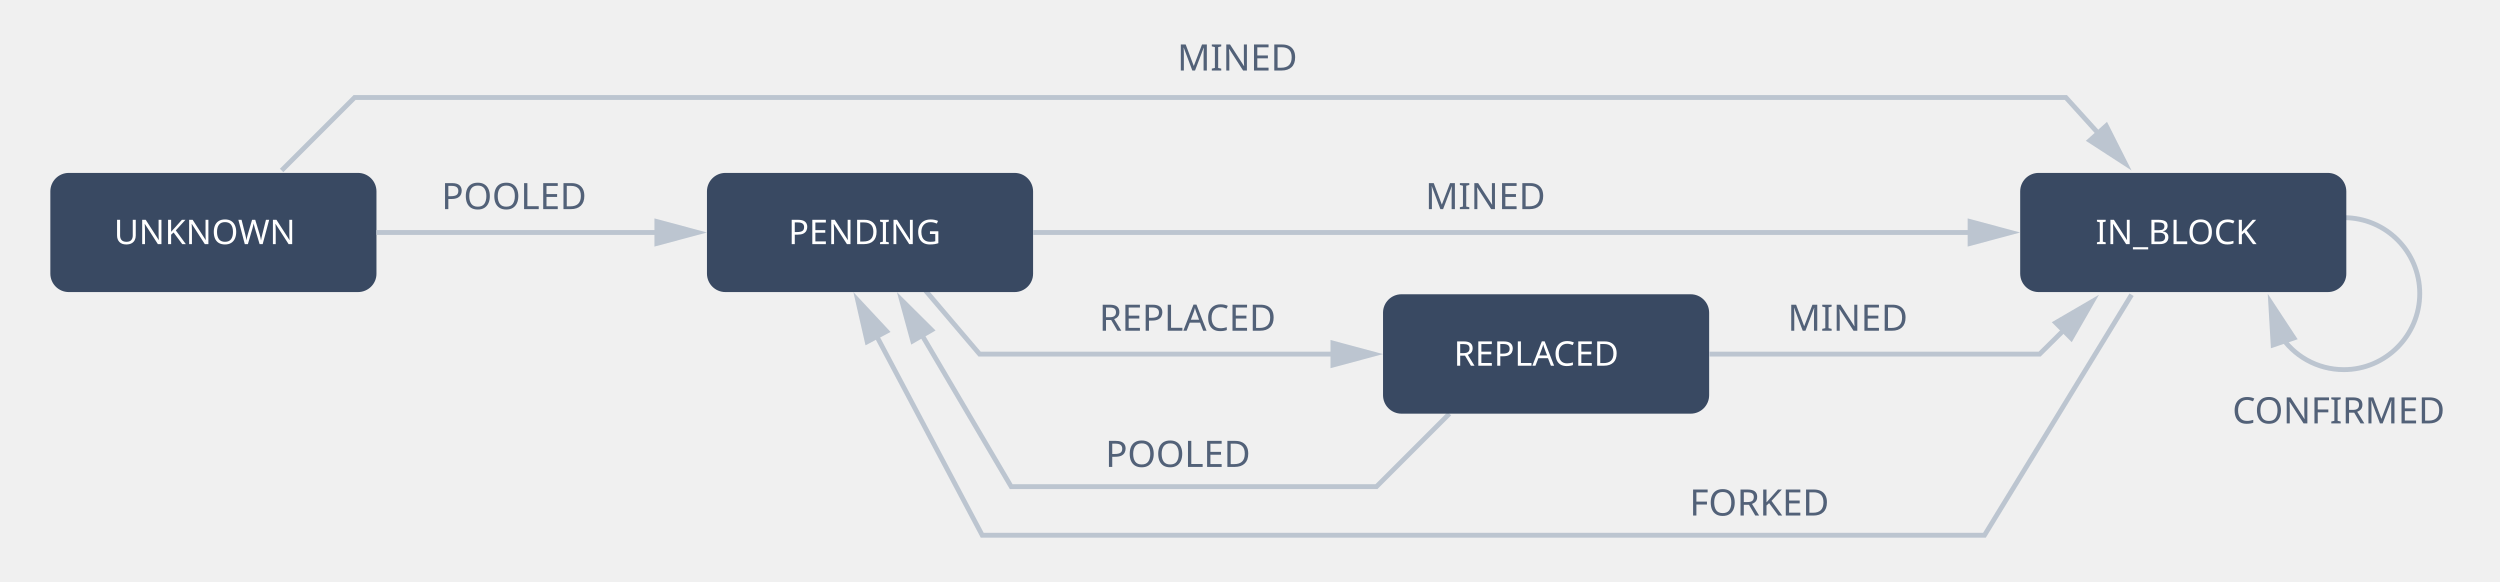
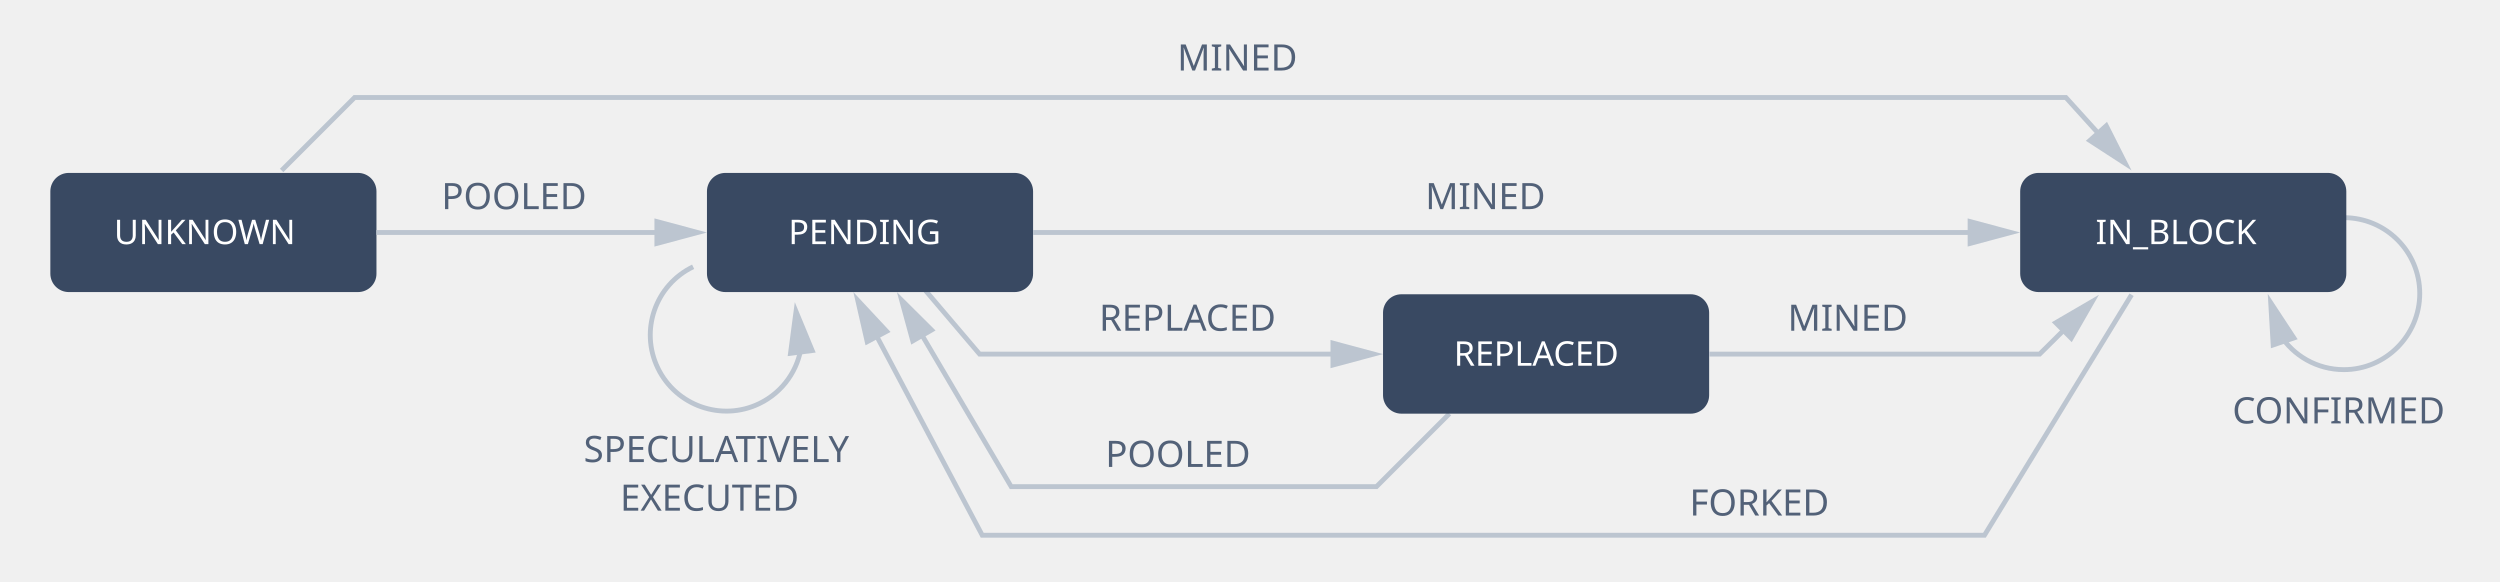
- <svg xmlns="http://www.w3.org/2000/svg" version="1.1" id="Calque_1" x="0px" y="0px" viewBox="0 0 1028 239" style="enable-background:new 0 0 1028 239;" xml:space="preserve">
-   <style type="text/css">
+ <svg xmlns="http://www.w3.org/2000/svg" xmlns:xlink="http://www.w3.org/1999/xlink" version="1.1" id="Calque_1" x="0px" y="0px" viewBox="0 0 1028 239" style="enable-background:new 0 0 1028 239;" xml:space="preserve">
+   <defs id="defs119">
+     <clipPath clipPathUnits="userSpaceOnUse" id="clipPath3846">
+       <use x="0" y="0" xlink:href="#g3842" id="use3848" width="100%" height="100%" />
+     </clipPath>
+   </defs>
+   <style type="text/css" id="style2">
	.st0{fill:none;stroke:#BCC5D0;stroke-width:2;stroke-miterlimit:10;}
	.st1{fill:#BCC5D0;}
	.st2{fill:#394962;}
	.st3{fill:#FFFFFF;}
	.st4{font-family:'Lato-Bold';}
	.st5{font-size:14px;}
	.st6{fill:#526178;}
	.st7{font-size:15px;}
</style>
-   <g>
-     <g>
-       <polyline class="st0" points="551,145.6 402.8,145.6 380.6,119.5   " />
-       <g>
-         <polygon class="st1" points="547.1,139.8 568.7,145.6 547.1,151.4    " />
+   <g id="g12">
+     <g id="g10">
+       <polyline class="st0" points="551,145.6 402.8,145.6 380.6,119.5   " id="polyline4" />
+       <g id="g8">
+         <polygon class="st1" points="547.1,139.8 568.7,145.6 547.1,151.4    " id="polygon6" />
      </g>
    </g>
  </g>
-   <g>
-     <g>
-       <path class="st0" d="M963.8,89.5c17.3,0,31.2,14,31.2,31.2S981,152,963.8,152c-11,0-20.7-5.7-26.2-14.3" />
-       <g>
-         <polygon class="st1" points="944.8,139.5 932.5,120.8 933.8,143.2    " />
+   <g id="g22">
+     <g id="g20">
+       <path class="st0" d="M963.8,89.5c17.3,0,31.2,14,31.2,31.2S981,152,963.8,152c-11,0-20.7-5.7-26.2-14.3" id="path14" />
+       <g id="g18">
+         <polygon class="st1" points="944.8,139.5 932.5,120.8 933.8,143.2    " id="polygon16" />
      </g>
    </g>
  </g>
-   <g>
-     <g>
-       <polyline class="st0" points="359.2,135.8 403.9,220.1 816,220.1 876.5,121.2   " />
-       <g>
-         <polygon class="st1" points="355.9,142 350.9,120.1 366.2,136.5    " />
+   <g id="g32">
+     <g id="g30">
+       <polyline class="st0" points="359.2,135.8 403.9,220.1 816,220.1 876.5,121.2   " id="polyline24" />
+       <g id="g28">
+         <polygon class="st1" points="355.9,142 350.9,120.1 366.2,136.5    " id="polygon26" />
      </g>
    </g>
  </g>
-   <g>
-     <g>
-       <polyline class="st0" points="377.7,135.4 415.8,200.1 566,200.1 596,170.1   " />
-       <g>
-         <polygon class="st1" points="374.7,141.7 368.8,120.1 384.7,135.9    " />
+   <g id="g42">
+     <g id="g40">
+       <polyline class="st0" points="377.7,135.4 415.8,200.1 566,200.1 596,170.1   " id="polyline34" />
+       <g id="g38">
+         <polygon class="st1" points="374.7,141.7 368.8,120.1 384.7,135.9    " id="polygon36" />
      </g>
    </g>
  </g>
-   <g>
-     <g>
-       <polyline class="st0" points="864.7,56.9 849.5,40.1 145.8,40.1 115.8,70.1   " />
-       <g>
-         <polygon class="st1" points="866.4,50.1 876.5,70.1 857.7,57.9    " />
+   <g id="g52">
+     <g id="g50">
+       <polyline class="st0" points="864.7,56.9 849.5,40.1 145.8,40.1 115.8,70.1   " id="polyline44" />
+       <g id="g48">
+         <polygon class="st1" points="866.4,50.1 876.5,70.1 857.7,57.9    " id="polygon46" />
      </g>
    </g>
  </g>
-   <path class="st2" d="M147.2,120.1H28.3c-4.2,0-7.6-3.4-7.6-7.6V78.7c0-4.2,3.4-7.6,7.6-7.6h118.9c4.2,0,7.6,3.4,7.6,7.6v33.9  C154.8,116.7,151.4,120.1,147.2,120.1z" />
-   <text transform="matrix(1 0 0 1 46.8701 100.3835)" class="st3 st4 st5">UNKNOWN</text>
-   <path class="st2" d="M417.2,120.1H298.3c-4.2,0-7.6-3.4-7.6-7.6V78.7c0-4.2,3.4-7.6,7.6-7.6h118.9c4.2,0,7.6,3.4,7.6,7.6v33.9  C424.8,116.7,421.4,120.1,417.2,120.1z" />
-   <text transform="matrix(1 0 0 1 324.1924 100.3835)" class="st3 st4 st5">PENDING</text>
-   <path class="st2" d="M695.2,170.1H576.3c-4.2,0-7.6-3.4-7.6-7.6v-33.9c0-4.2,3.4-7.6,7.6-7.6h118.9c4.2,0,7.6,3.4,7.6,7.6v33.9  C702.8,166.7,699.4,170.1,695.2,170.1z" />
-   <text transform="matrix(1 0 0 1 597.8101 150.3835)" class="st3 st4 st5">REPLACED</text>
-   <path class="st2" d="M957.2,120.1H838.3c-4.2,0-7.6-3.4-7.6-7.6V78.7c0-4.2,3.4-7.6,7.6-7.6h118.9c4.2,0,7.6,3.4,7.6,7.6v33.9  C964.8,116.7,961.4,120.1,957.2,120.1z" />
-   <text transform="matrix(1 0 0 1 861.6968 100.3835)" class="st3 st4 st5">IN_BLOCK</text>
-   <g>
-     <g>
-       <line class="st0" x1="154.8" y1="95.6" x2="273" y2="95.6" />
-       <g>
-         <polygon class="st1" points="269.1,101.4 290.7,95.6 269.1,89.8    " />
+   <path class="st2" d="M147.2,120.1H28.3c-4.2,0-7.6-3.4-7.6-7.6V78.7c0-4.2,3.4-7.6,7.6-7.6h118.9c4.2,0,7.6,3.4,7.6,7.6v33.9  C154.8,116.7,151.4,120.1,147.2,120.1z" id="path54" />
+   <text transform="matrix(1 0 0 1 46.8701 100.3835)" class="st3 st4 st5" id="text56">UNKNOWN</text>
+   <path class="st2" d="M417.2,120.1H298.3c-4.2,0-7.6-3.4-7.6-7.6V78.7c0-4.2,3.4-7.6,7.6-7.6h118.9c4.2,0,7.6,3.4,7.6,7.6v33.9  C424.8,116.7,421.4,120.1,417.2,120.1z" id="path58" />
+   <text transform="matrix(1 0 0 1 324.1924 100.3835)" class="st3 st4 st5" id="text60">PENDING</text>
+   <path class="st2" d="M695.2,170.1H576.3c-4.2,0-7.6-3.4-7.6-7.6v-33.9c0-4.2,3.4-7.6,7.6-7.6h118.9c4.2,0,7.6,3.4,7.6,7.6v33.9  C702.8,166.7,699.4,170.1,695.2,170.1z" id="path62" />
+   <text transform="matrix(1 0 0 1 597.8101 150.3835)" class="st3 st4 st5" id="text64">REPLACED</text>
+   <path class="st2" d="M957.2,120.1H838.3c-4.2,0-7.6-3.4-7.6-7.6V78.7c0-4.2,3.4-7.6,7.6-7.6h118.9c4.2,0,7.6,3.4,7.6,7.6v33.9  C964.8,116.7,961.4,120.1,957.2,120.1z" id="path66" />
+   <text transform="matrix(1 0 0 1 861.6968 100.3835)" class="st3 st4 st5" id="text68">IN_BLOCK</text>
+   <g id="g78">
+     <g id="g76">
+       <line class="st0" x1="154.8" y1="95.6" x2="273" y2="95.6" id="line70" />
+       <g id="g74">
+         <polygon class="st1" points="269.1,101.4 290.7,95.6 269.1,89.8    " id="polygon72" />
      </g>
    </g>
  </g>
-   <g>
-     <g>
-       <line class="st0" x1="424.8" y1="95.6" x2="813" y2="95.6" />
-       <g>
-         <polygon class="st1" points="809.1,101.4 830.7,95.6 809.1,89.8    " />
+   <g id="g88">
+     <g id="g86">
+       <line class="st0" x1="424.8" y1="95.6" x2="813" y2="95.6" id="line80" />
+       <g id="g84">
+         <polygon class="st1" points="809.1,101.4 830.7,95.6 809.1,89.8    " id="polygon82" />
      </g>
    </g>
  </g>
-   <text transform="matrix(1 0 0 1 181.5425 86)" class="st6 st4 st7">POOLED</text>
-   <text transform="matrix(1 0 0 1 451.9751 136)" class="st6 st4 st7">REPLACED</text>
-   <text transform="matrix(1 0 0 1 586.1001 86)" class="st6 st4 st7">MINED</text>
-   <text transform="matrix(1 0 0 1 484.1001 29)" class="st6 st4 st7">MINED</text>
-   <text transform="matrix(1 0 0 1 454.5425 192)" class="st6 st4 st7">POOLED</text>
-   <text transform="matrix(1 0 0 1 917.9517 174.1086)" class="st6 st4 st7">CONFIRMED</text>
-   <text transform="matrix(1 0 0 1 694.7451 212)" class="st6 st4 st7">FORKED</text>
-   <g>
-     <g>
-       <polyline class="st0" points="702.8,145.6 838.7,145.6 850.6,133.8   " />
-       <g>
-         <polygon class="st1" points="851.9,140.7 863.1,121.2 843.7,132.5    " />
+   <text transform="matrix(1 0 0 1 181.5425 86)" class="st6 st4 st7" id="text90">POOLED</text>
+   <text transform="matrix(1 0 0 1 451.9751 136)" class="st6 st4 st7" id="text92">REPLACED</text>
+   <text transform="matrix(1 0 0 1 586.1001 86)" class="st6 st4 st7" id="text94">MINED</text>
+   <text transform="matrix(1 0 0 1 484.1001 29)" class="st6 st4 st7" id="text96">MINED</text>
+   <text transform="matrix(1 0 0 1 454.5425 192)" class="st6 st4 st7" id="text98">POOLED</text>
+   <text transform="matrix(1 0 0 1 917.9517 174.1086)" class="st6 st4 st7" id="text100">CONFIRMED</text>
+   <text transform="matrix(1 0 0 1 694.7451 212)" class="st6 st4 st7" id="text102">FORKED</text>
+   <text transform="matrix(1 0 0 1 240 190)" class="st6 st4 st7" id="text103">SPECULATIVELY</text>
+   <text transform="matrix(1 0 0 1 255 210)" class="st6 st4 st7" id="text103">EXECUTED</text>
+   <g id="g112">
+     <g id="g110">
+       <polyline class="st0" points="702.8,145.6 838.7,145.6 850.6,133.8   " id="polyline104" />
+       <g id="g108">
+         <polygon class="st1" points="851.9,140.7 863.1,121.2 843.7,132.5    " id="polygon106" />
      </g>
    </g>
  </g>
-   <text transform="matrix(1 0 0 1 735.1001 136)" class="st6 st4 st7">MINED</text>
+   <text transform="matrix(1 0 0 1 735.1001 136)" class="st6 st4 st7" id="text114">MINED</text>
+   <g id="g3834" transform="matrix(-0.9002537,0.4353657,0.4353657,0.9002537,1113.717,-390.4848)">
+     <g id="g3832">
+       <path id="path3826" d="m 963.8,89.5 c 17.3,0 31.2,14 31.2,31.2 0,17.2 -14,31.3 -31.2,31.3 -11,0 -20.7,-5.7 -26.2,-14.3" class="st0" style="fill:none;stroke:#bcc5d0;stroke-width:2;stroke-miterlimit:10" />
+       <g id="g3830">
+         <polygon id="polygon3828" points="933.8,143.2 944.8,139.5 932.5,120.8 " class="st1" style="fill:#bcc5d0" />
+       </g>
+     </g>
+   </g>
+   <g id="g3844" clip-path="url(#clipPath3846)" transform="translate(-8,-2)">
+     <g id="g3842">
+ </g>
+   </g>
</svg>
